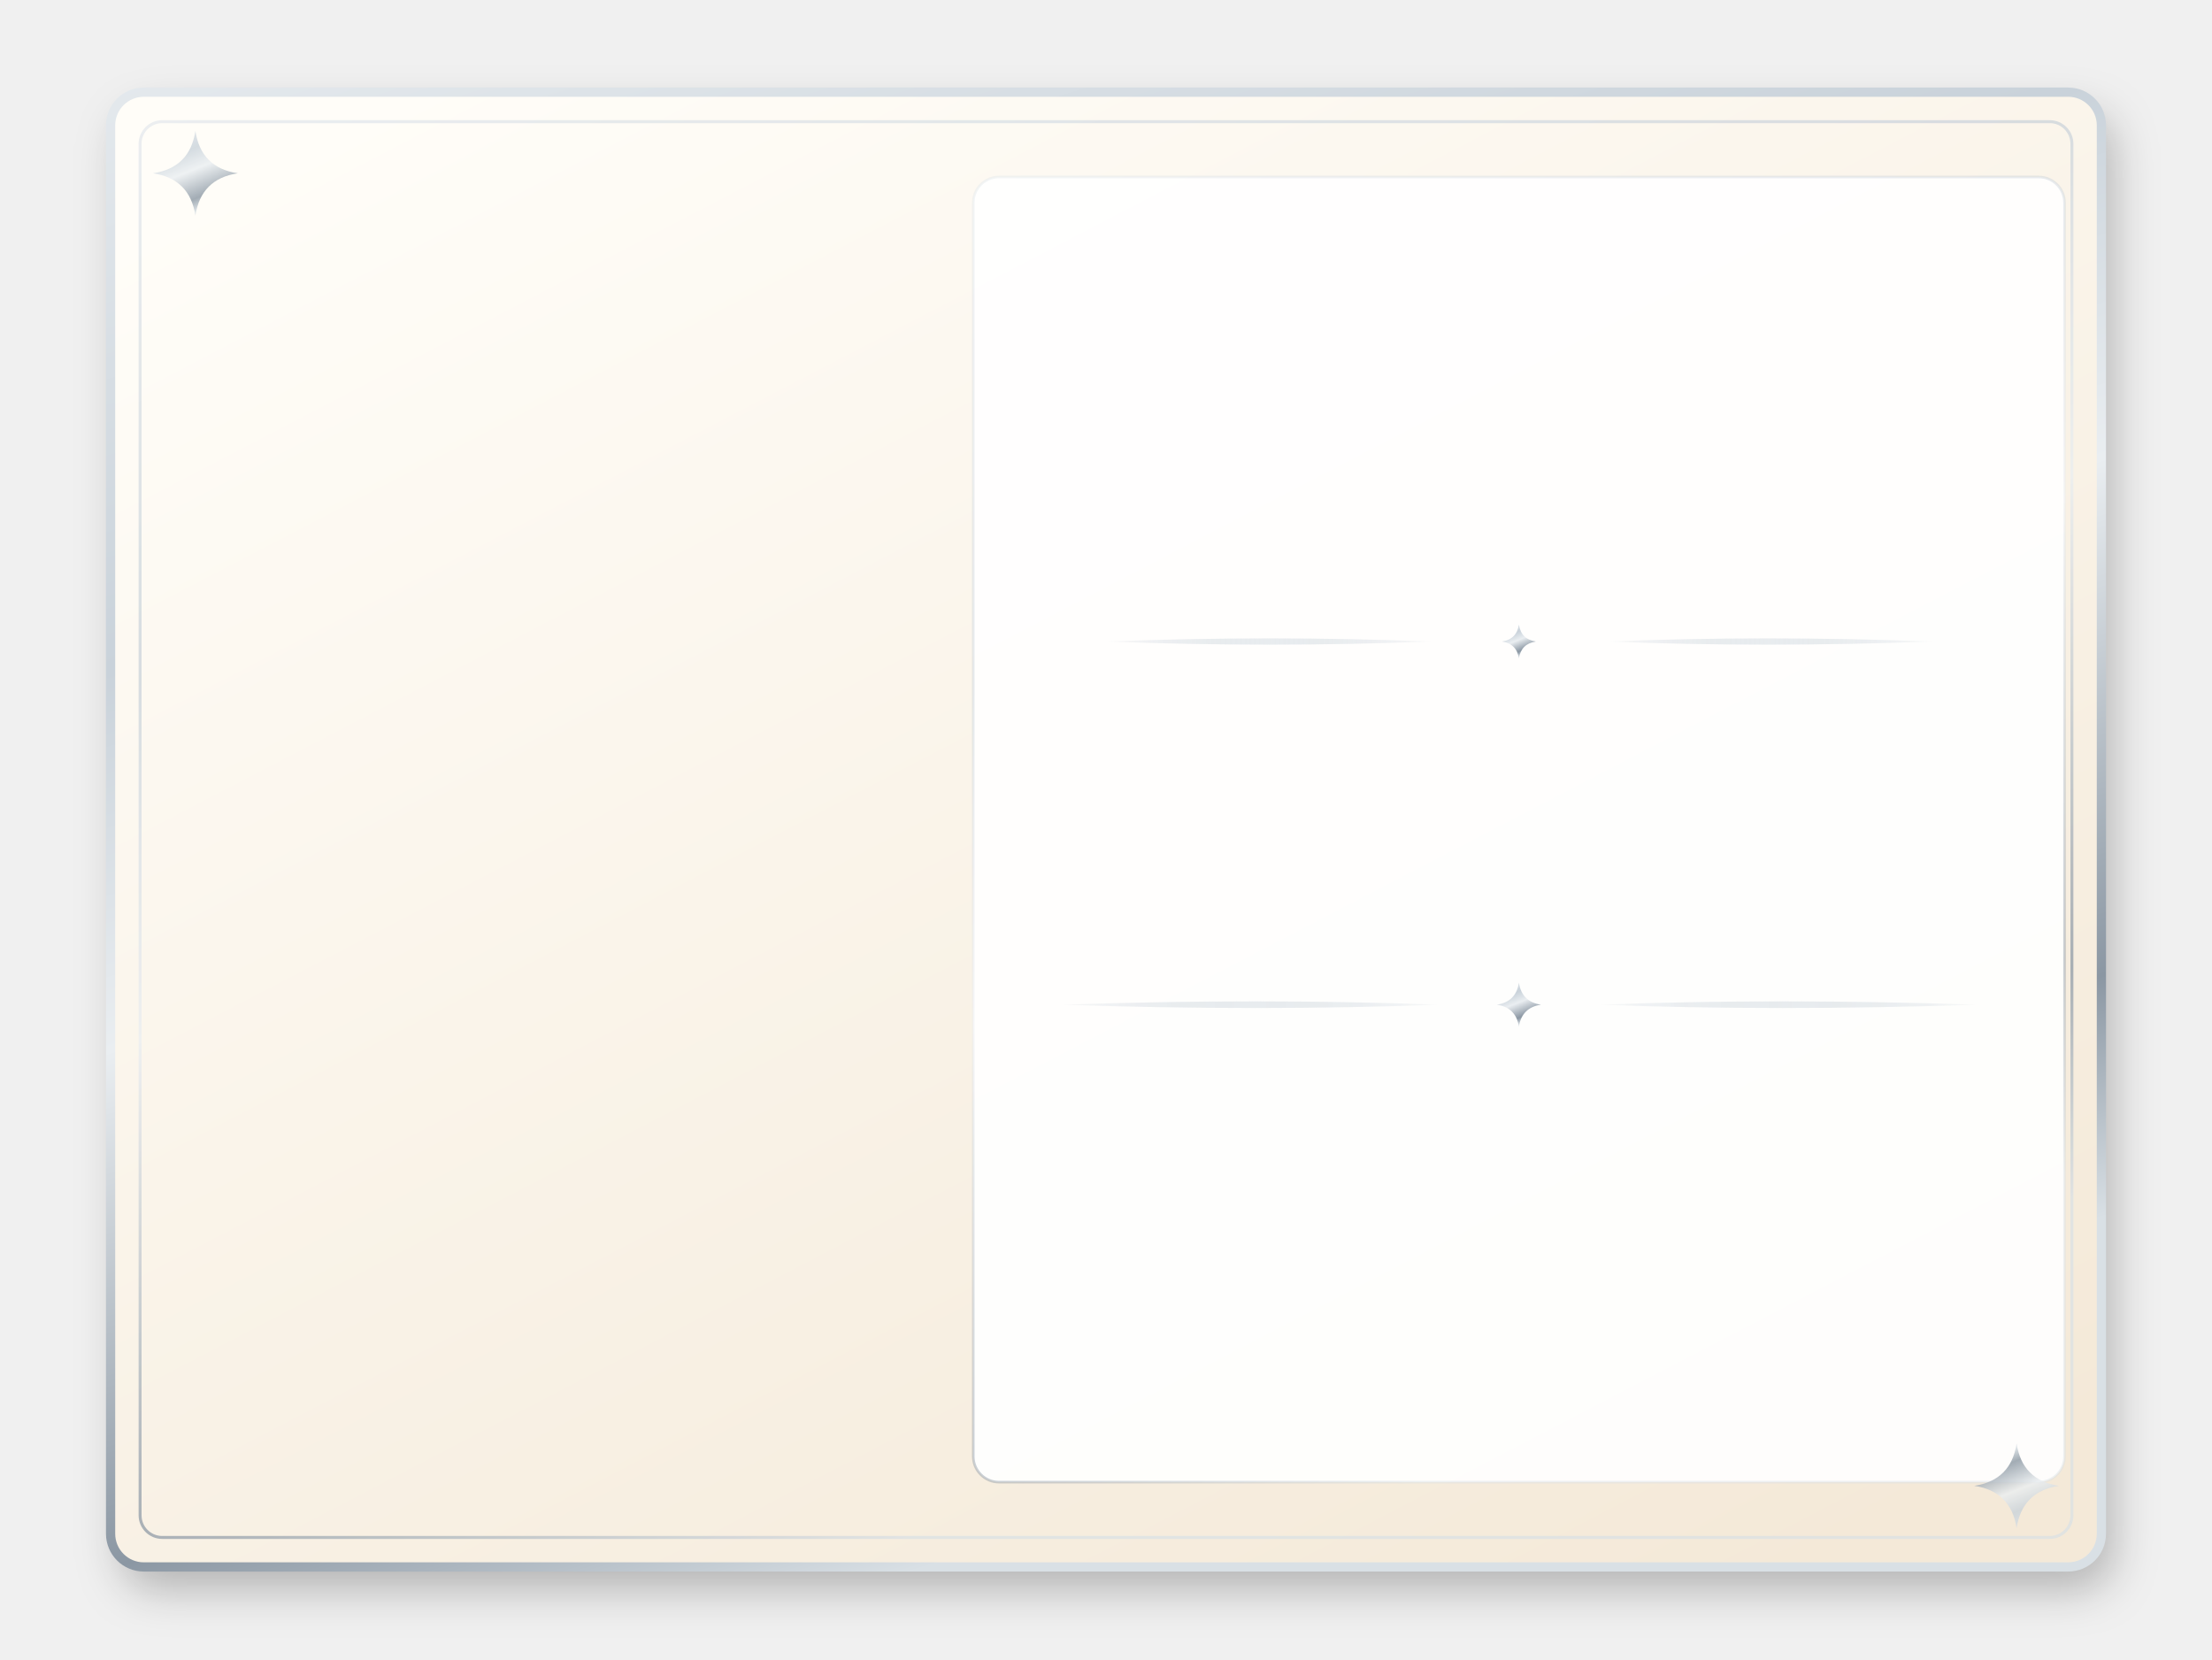
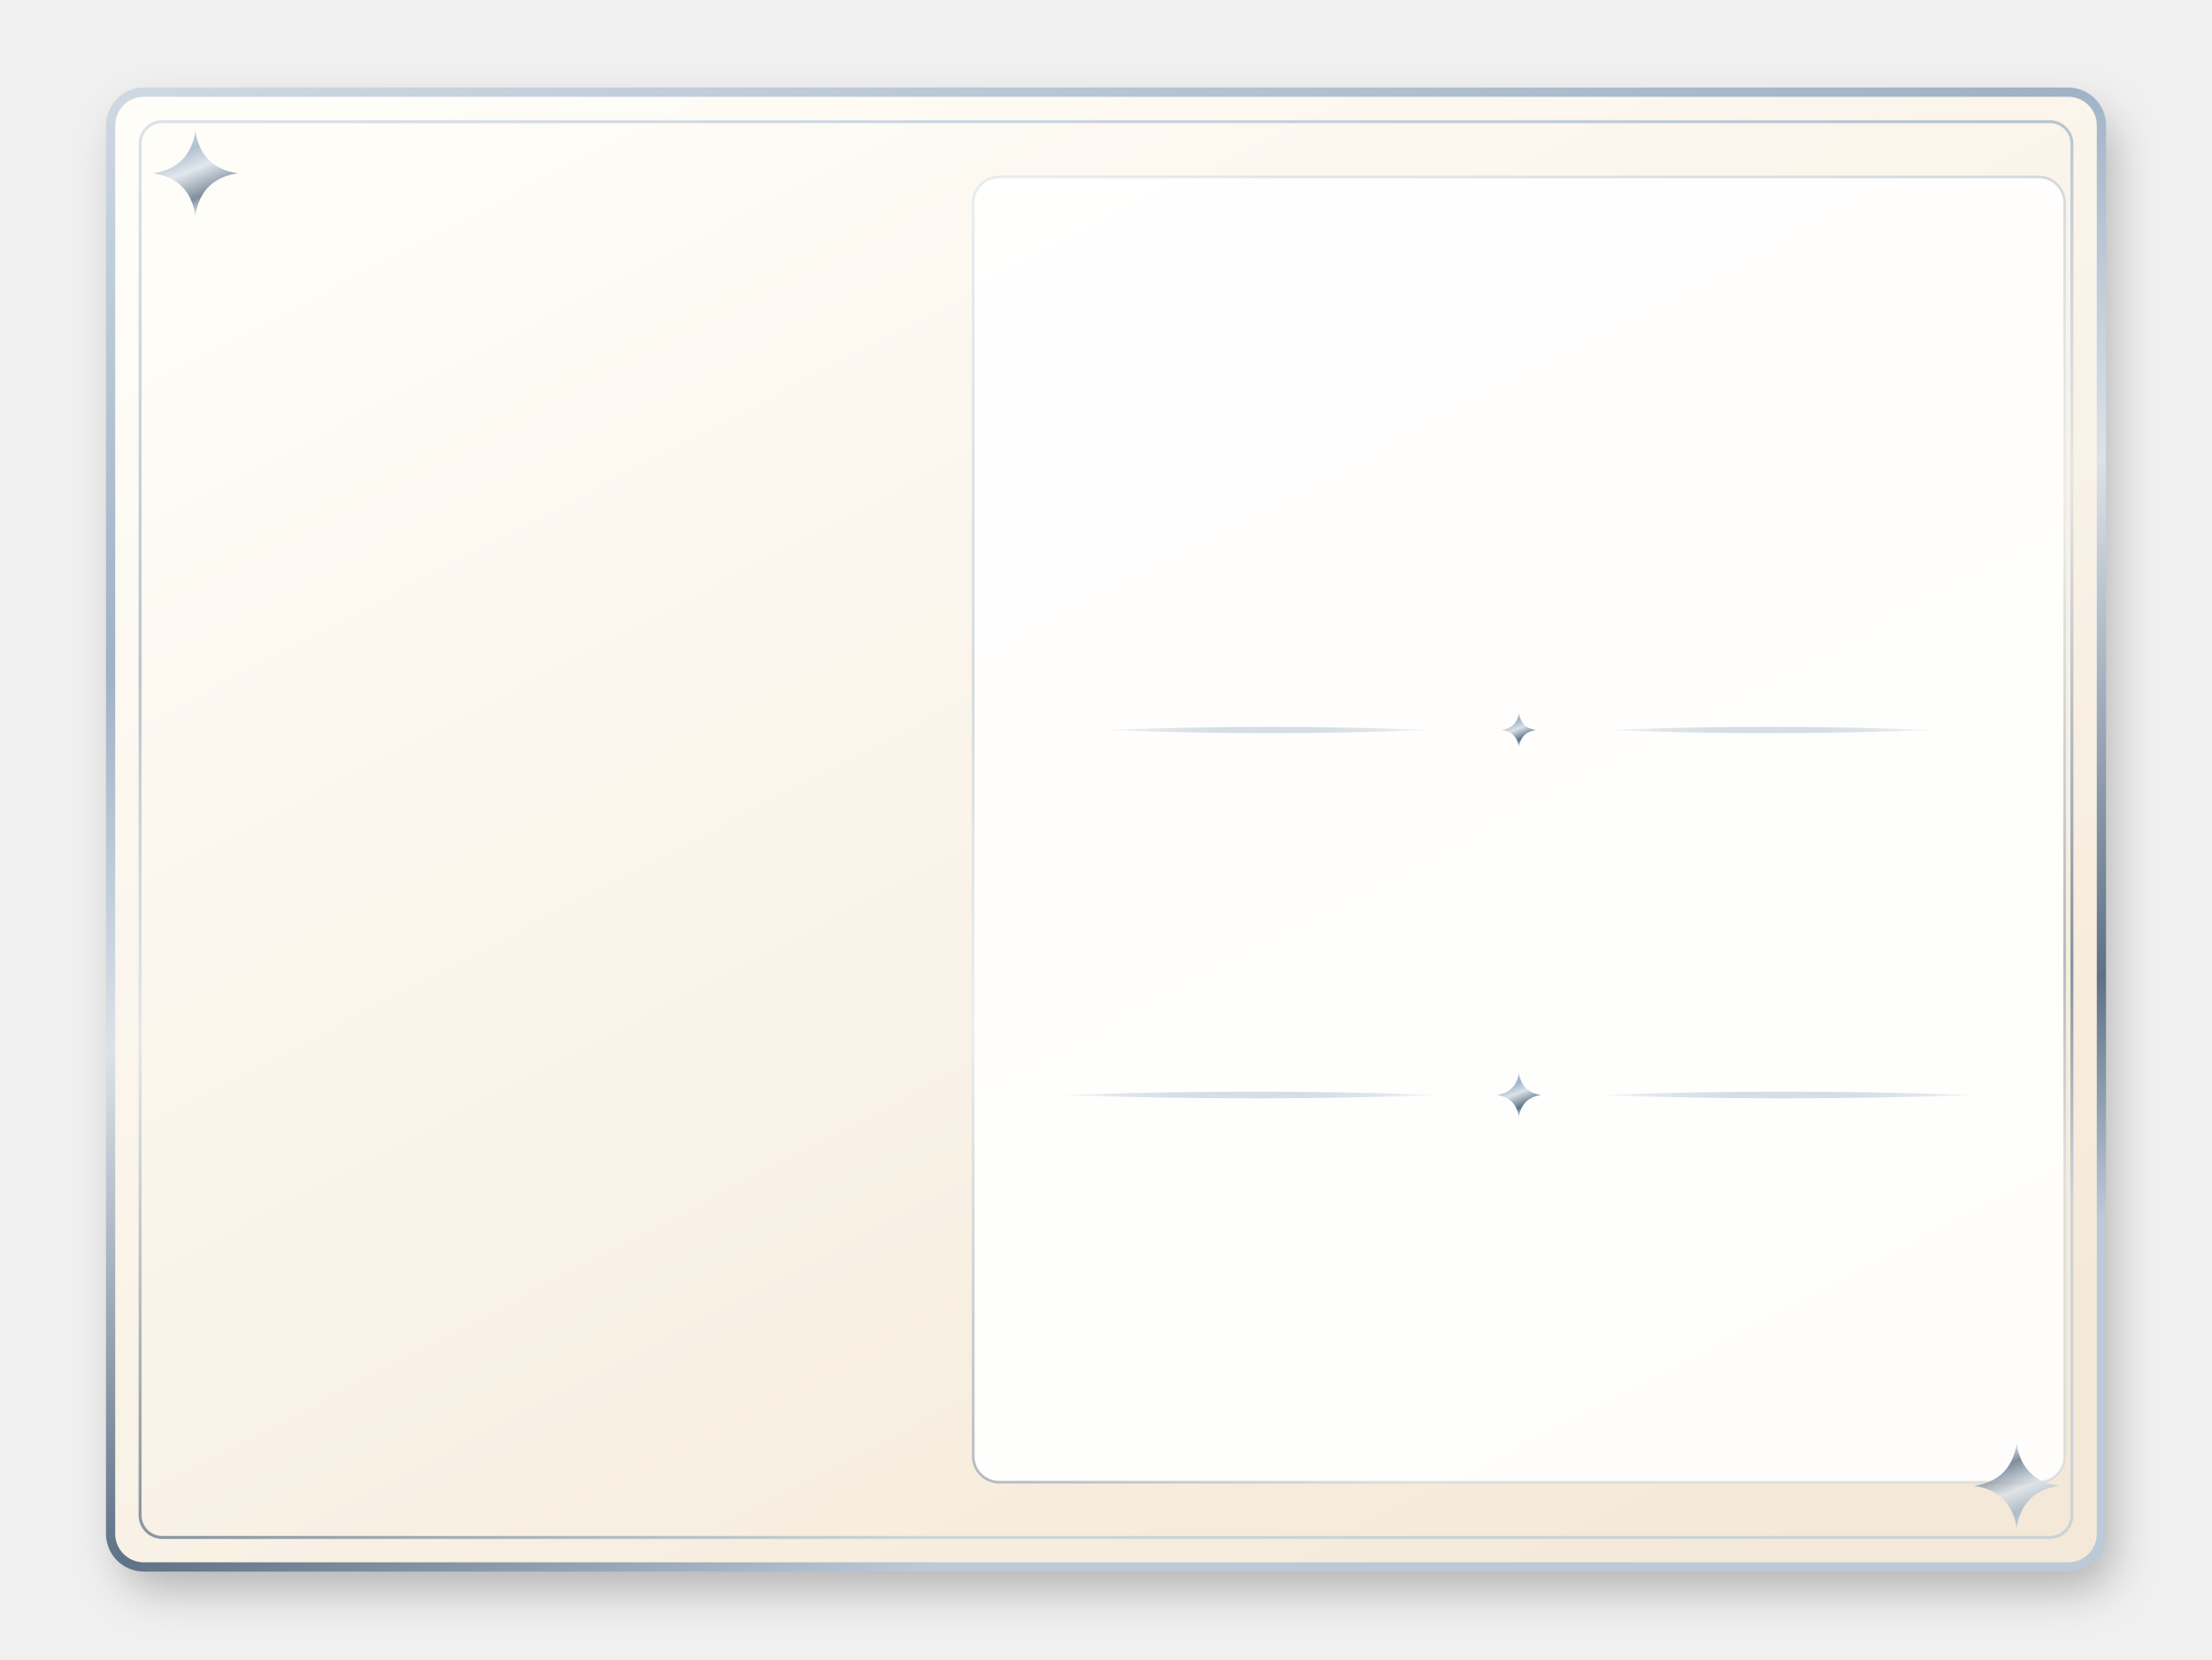
<svg xmlns="http://www.w3.org/2000/svg" viewBox="0 0 1200 900" width="1200" height="900">
  <defs>
    <filter id="sh" filterUnits="userSpaceOnUse" x="20" y="20" width="1160" height="880">
      <feDropShadow dx="6" dy="12" stdDeviation="12" flood-color="#000000" flood-opacity="0.26" />
    </filter>
    <linearGradient id="paper" x1="0.15" y1="0" x2="0.85" y2="1">
      <stop offset="0%" stop-color="#fffdf8" />
      <stop offset="100%" stop-color="#f4e9d8" />
    </linearGradient>
    <linearGradient id="gold" x1="0" y1="0" x2="0.4" y2="1">
-       <stop offset="0%" stop-color="#e4e9ed" />
-       <stop offset="34%" stop-color="#c9d2da" />
-       <stop offset="56%" stop-color="#eaeef1" />
-       <stop offset="86%" stop-color="#8b97a3" />
-       <stop offset="100%" stop-color="#d9e0e5" />
+       <stop offset="0%" stop-color="#cfd9e3" />
+       <stop offset="34%" stop-color="#9fb2c6" />
+       <stop offset="56%" stop-color="#dbe2e9" />
+       <stop offset="86%" stop-color="#5e7186" />
+       <stop offset="100%" stop-color="#bcc9d7" />
    </linearGradient>
    <linearGradient id="rule" x1="0" y1="0" x2="1" y2="0">
-       <stop offset="0%" stop-color="#c9d2da" stop-opacity="0.1" />
-       <stop offset="50%" stop-color="#e7ebee" stop-opacity="0.95" />
-       <stop offset="100%" stop-color="#c9d2da" stop-opacity="0.1" />
+       <stop offset="0%" stop-color="#9fb2c6" stop-opacity="0.1" />
+       <stop offset="50%" stop-color="#d4dce5" stop-opacity="0.95" />
+       <stop offset="100%" stop-color="#9fb2c6" stop-opacity="0.1" />
    </linearGradient>
    <symbol id="mo" viewBox="-50 -50 100 100">
      <path d="M0,-46 Q6,-6 46,0 Q6,6 0,46 Q-6,6 -46,0 Q-6,-6 0,-46 Z" />
    </symbol>
  </defs>
  <g filter="url(#sh)">
    <rect x="60" y="50" width="1080" height="800" rx="18" fill="url(#paper)" />
  </g>
  <rect x="60" y="50" width="1080" height="800" rx="18" fill="none" stroke="url(#gold)" stroke-width="5" />
  <rect x="76" y="66" width="1048" height="768" rx="12" fill="none" stroke="url(#gold)" stroke-width="1.6" opacity="0.72" />
  <rect x="528" y="96" width="592" height="708" rx="14" fill="#ffffff" opacity="0.92" />
  <rect x="528" y="96" width="592" height="708" rx="14" fill="none" stroke="url(#gold)" stroke-width="1.4" opacity="0.45" />
-   <path d="M600,348 Q690,344.6 776,348 Q690,351.4 600,348 Z" fill="url(#rule)" />
-   <path d="M1048,348 Q958,344.6 872,348 Q958,351.4 1048,348 Z" fill="url(#rule)" />
-   <use href="#mo" x="-50" y="-50" width="100" height="100" transform="translate(824,348) scale(0.2)" fill="url(#gold)" color="#8b97a3" />
-   <path d="M576,545 Q684,541.4 780,545 Q684,548.6 576,545 Z" fill="url(#rule)" />
-   <path d="M1072,545 Q964,541.4 868,545 Q964,548.6 1072,545 Z" fill="url(#rule)" />
-   <use href="#mo" x="-50" y="-50" width="100" height="100" transform="translate(824,545) scale(0.26)" fill="url(#gold)" color="#8b97a3" />
-   <g fill="url(#gold)" color="#8b97a3" opacity="0.8">
+   <path d="M600,396 Q690,392.6 776,396 Q690,399.4 600,396 Z" fill="url(#rule)" />
+   <path d="M1048,396 Q958,392.6 872,396 Q958,399.4 1048,396 Z" fill="url(#rule)" />
+   <use href="#mo" x="-50" y="-50" width="100" height="100" transform="translate(824,396) scale(0.2)" fill="url(#gold)" color="#5e7186" />
+   <path d="M576,594 Q684,590.4 780,594 Q684,597.6 576,594 Z" fill="url(#rule)" />
+   <path d="M1072,594 Q964,590.4 868,594 Q964,597.6 1072,594 Z" fill="url(#rule)" />
+   <use href="#mo" x="-50" y="-50" width="100" height="100" transform="translate(824,594) scale(0.26)" fill="url(#gold)" color="#5e7186" />
+   <g fill="url(#gold)" color="#5e7186" opacity="0.8">
    <use href="#mo" x="-50" y="-50" width="100" height="100" transform="translate(106,94) scale(0.5)" />
    <use href="#mo" x="-50" y="-50" width="100" height="100" transform="translate(1094,806) rotate(180) scale(0.5)" />
  </g>
</svg>
